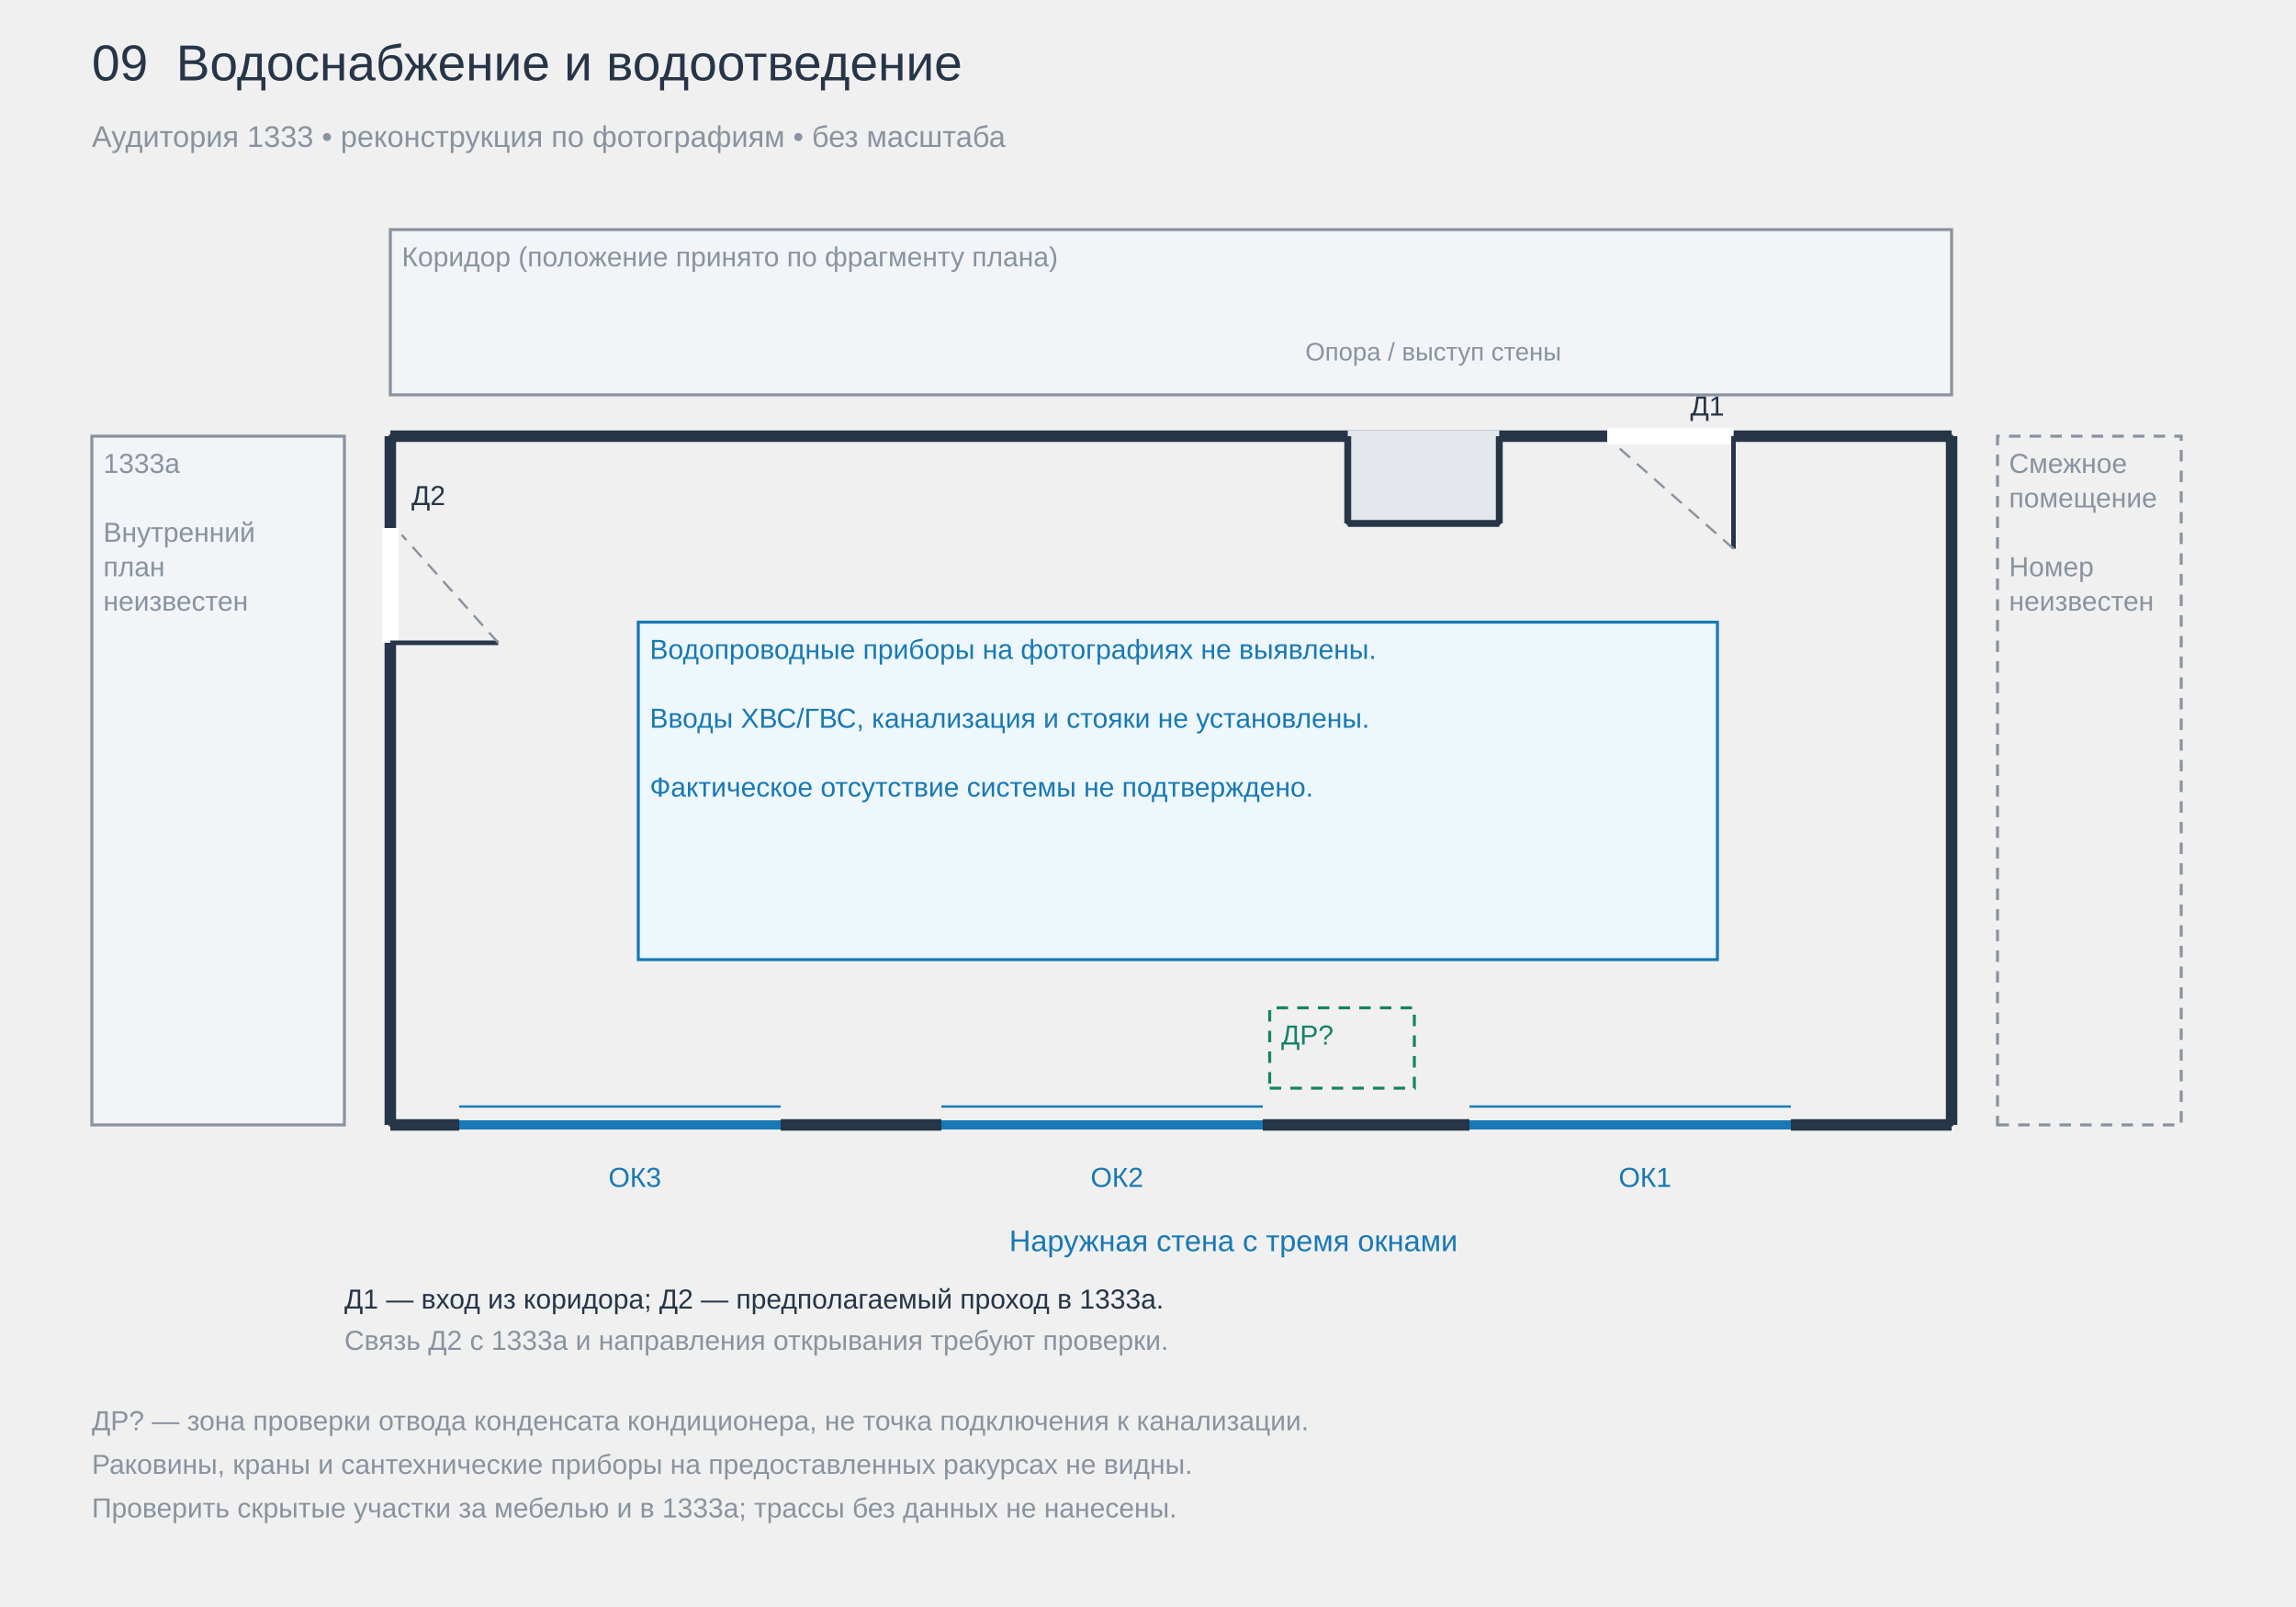
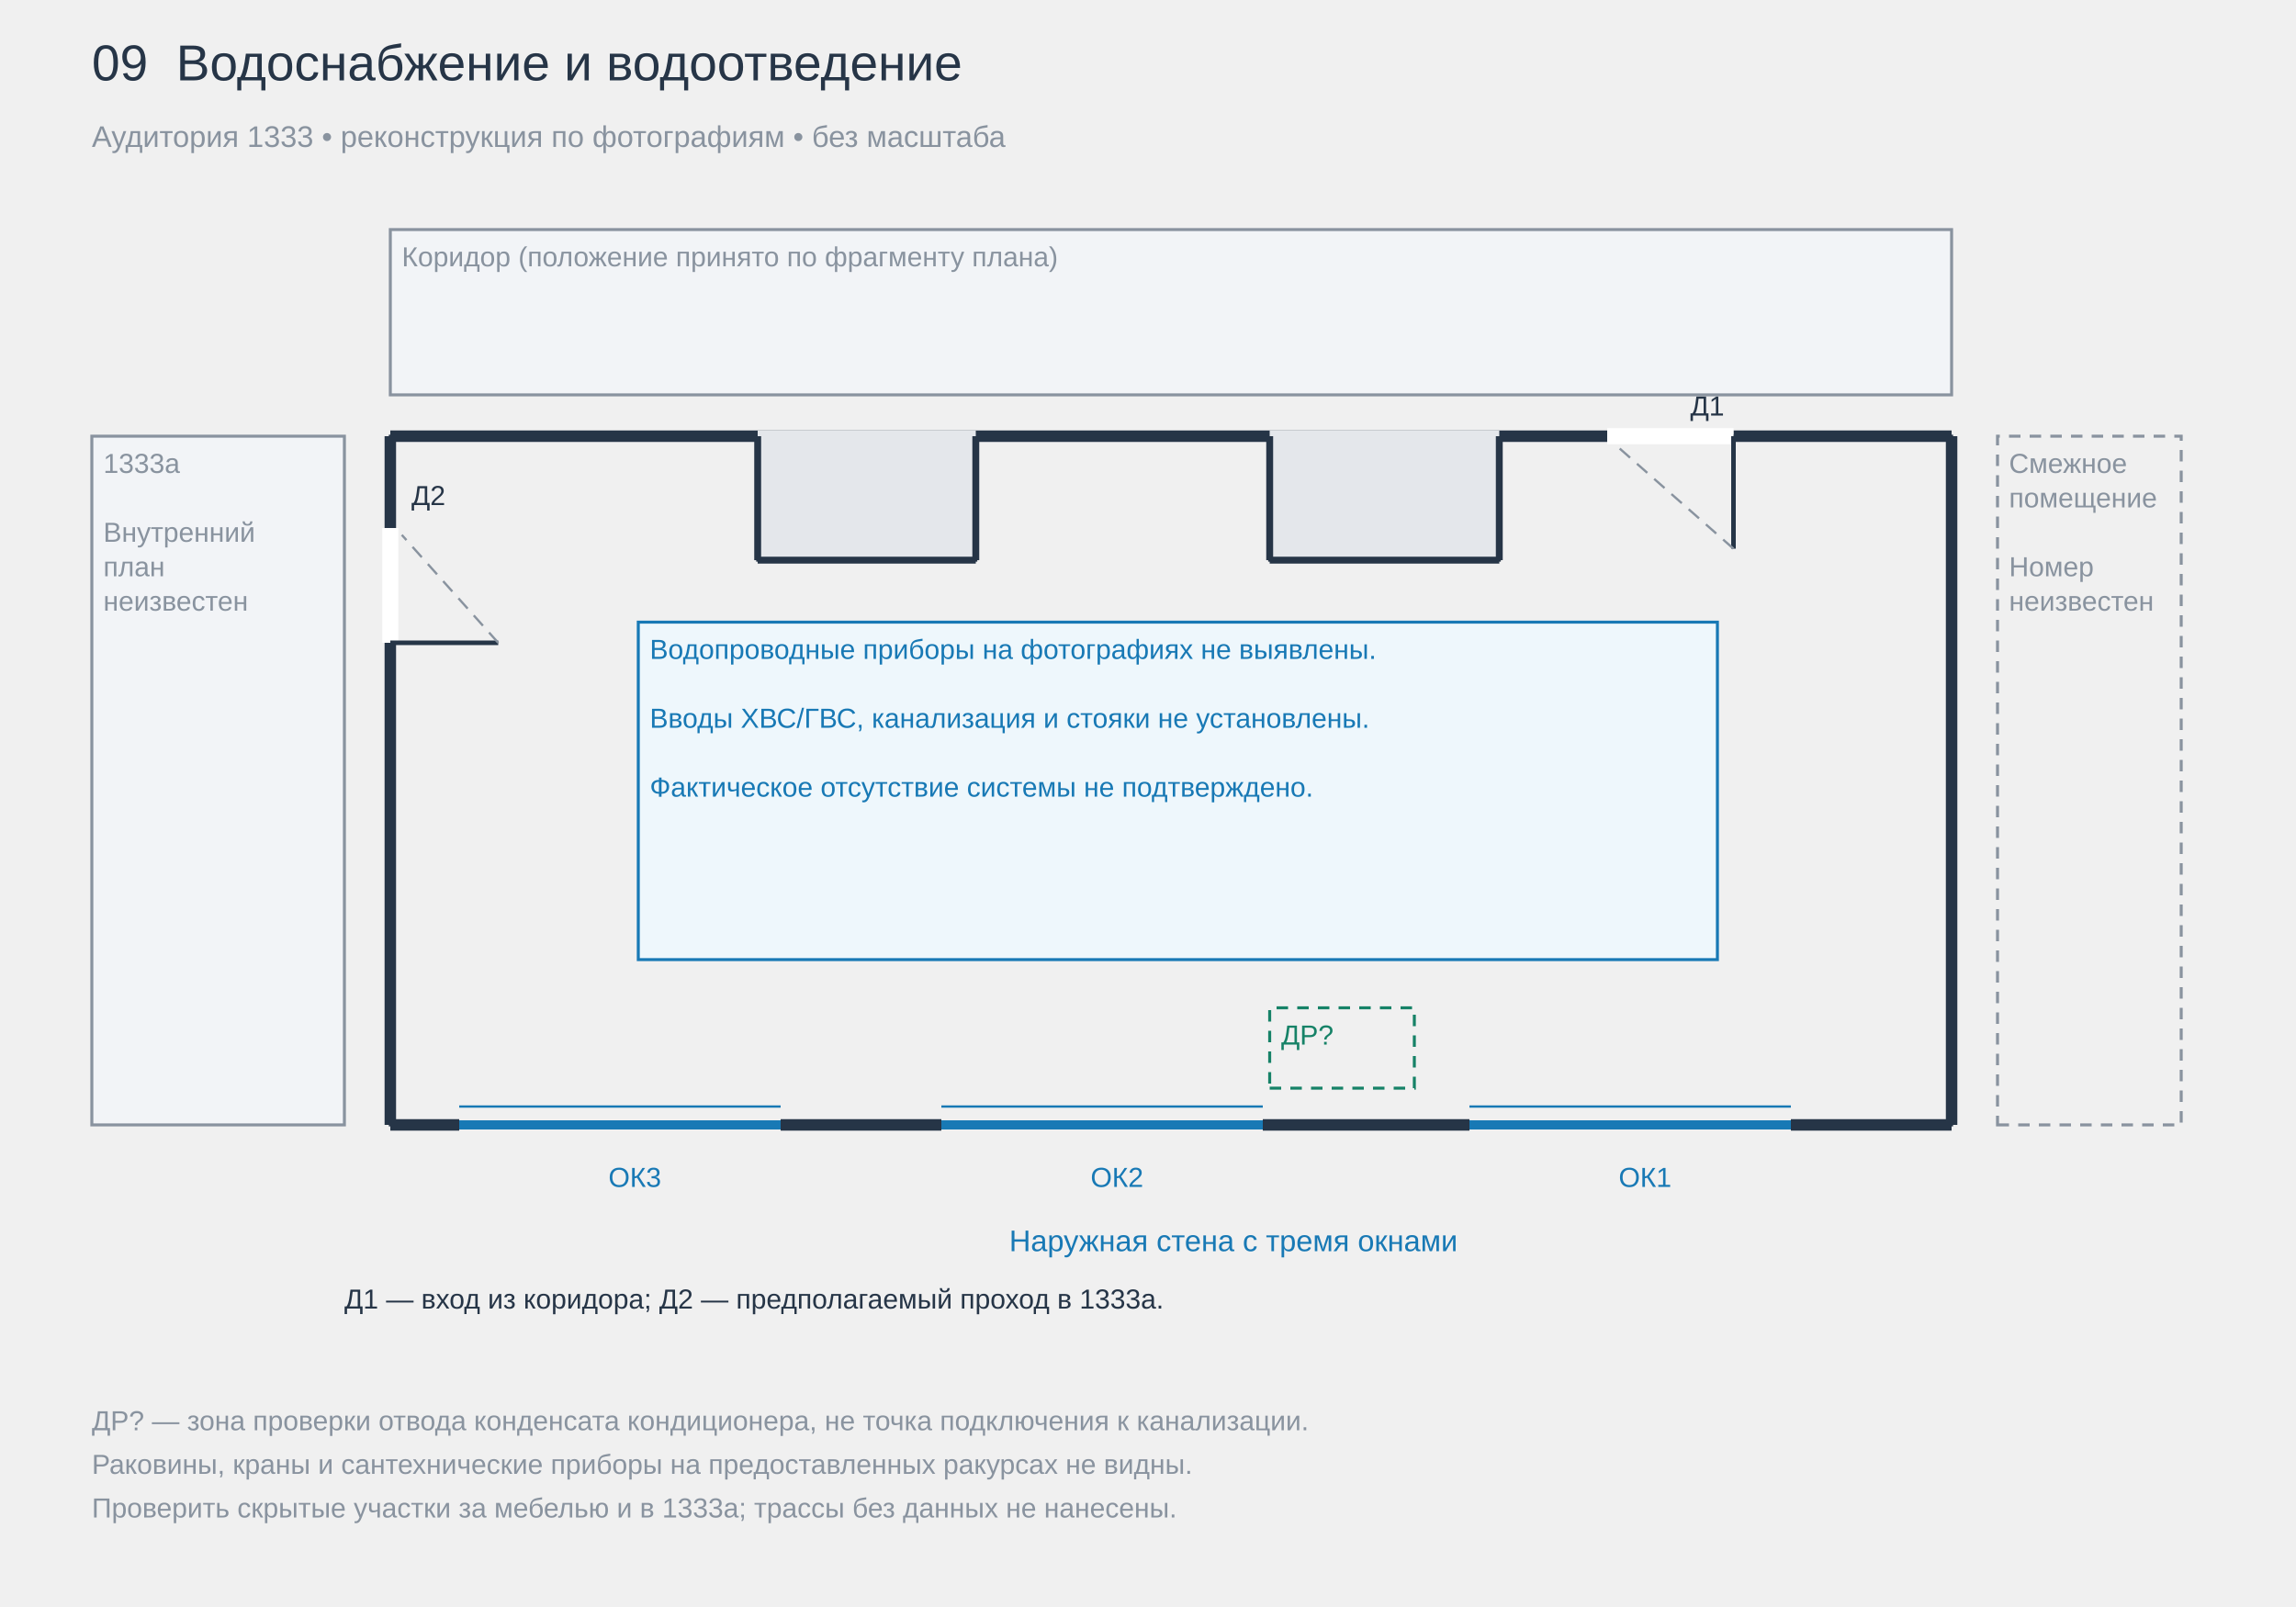
<svg xmlns="http://www.w3.org/2000/svg" version="1.1" width="1000" height="700" viewBox="0 0 1000 700">
  <text fill="#263547" xml:space="preserve" transform="matrix(1 0 -0 1 0 700)" font-size="22" font-family="Arial">
    <tspan y="-665" x="40 52.232 64.464 70.558 76.652 91.304 103.536 116.362 128.594 139.594 151.738 163.97 176.554 191.25 203.482 215.626 227.902 240.134 246.228 258.504 264.598 276.28 288.512 301.338 313.57 325.802 335.878 347.56 359.792 372.618 384.85 396.994 409.27">09  Водоснабжение и водоотведение</tspan>
  </text>
  <text fill="#89939f" xml:space="preserve" transform="matrix(1 0 -0 1 0 700)" font-size="13" font-family="Arial">
    <tspan y="-636" x="40 48.658 55.158 62.737 69.991 75.945 83.173 90.401 97.655 104.688 108.289 115.517 119.846 127.074 134.302 141.53 145.131 149.681 153.282 160.51 167.738 173.419 180.647 187.823 194.323 200.277 207.505 214.005 219.686 227.122 234.376 241.409 245.01 252.043 259.271 262.872 273.558 280.786 286.74 293.968 298.7 305.928 313.156 323.842 331.096 338.129 347.06 350.661 355.211 358.812 366.248 373.476 379.43 383.031 391.962 399.19 405.69 416.116 422.07 429.298 436.734">Аудитория 1­333 • реконструкция по фотографиям • без масштаба</tspan>
  </text>
  <path transform="matrix(1,0,0,-1,0,700)" d="M170 528H850V600H170Z" fill="#f2f4f7" />
  <path transform="matrix(1,0,0,-1,0,700)" stroke-width="1.3" stroke-linecap="butt" stroke-miterlimit="10" stroke-linejoin="miter" fill="none" stroke="#89939f" d="M170 528H850V600H170Z" />
  <text fill="#89939f" xml:space="preserve" transform="matrix(1 0 -0 1 0 700)" font-size="12" font-family="Arial">
    <tspan y="-584" x="175 181.984 188.656 195.328 202.024 209.02 215.692 222.364 225.688 229.684 236.176 242.848 249.844 256.516 264.532 271.204 277.828 284.524 291.196 294.52 301.012 307.684 314.38 321.004 327.496 332.992 339.664 342.988 349.48 356.152 359.476 369.34 376.012 382.684 387.052 395.296 401.968 408.592 414.088 420.088 423.412 429.904 436.9 443.572 450.196 456.868">Коридор (положение принято по фрагменту плана)</tspan>
  </text>
  <path transform="matrix(1,0,0,-1,0,700)" d="M40 210H150V510H40Z" fill="#f2f4f7" />
  <path transform="matrix(1,0,0,-1,0,700)" stroke-width="1.3" stroke-linecap="butt" stroke-miterlimit="10" stroke-linejoin="miter" fill="none" stroke="#89939f" d="M40 210H150V510H40Z" />
  <text fill="#89939f" xml:space="preserve" transform="matrix(1 0 -0 1 0 700)" font-size="12" font-family="Arial">
    <tspan y="-494" x="45 51.672 55.668 62.34 69.012 75.684">1­333а</tspan>
  </text>
  <text fill="#89939f" xml:space="preserve" transform="matrix(1 0 -0 1 0 700)" font-size="12" font-family="Arial">
    <tspan y="-464" x="45 52.992 59.616 65.616 71.112 77.784 84.456 91.08 97.704 104.4">Внутренний</tspan>
  </text>
  <text fill="#89939f" xml:space="preserve" transform="matrix(1 0 -0 1 0 700)" font-size="12" font-family="Arial">
    <tspan y="-449" x="45 51.492 58.488 65.16">план</tspan>
  </text>
  <text fill="#89939f" xml:space="preserve" transform="matrix(1 0 -0 1 0 700)" font-size="12" font-family="Arial">
    <tspan y="-434" x="45 51.624 58.296 64.992 70.488 76.86 83.532 89.532 95.028 101.7">неизвестен</tspan>
  </text>
  <path transform="matrix(1,0,0,-1,0,700)" stroke-width="1.3" stroke-linecap="butt" stroke-dasharray="5,4" stroke-miterlimit="10" stroke-linejoin="miter" fill="none" stroke="#89939f" d="M870 210H950V510H870Z" />
  <text fill="#89939f" xml:space="preserve" transform="matrix(1 0 -0 1 0 700)" font-size="12" font-family="Arial">
    <tspan y="-494" x="875 883.664 891.908 898.58 906.596 913.22 919.892">Смежное</tspan>
  </text>
  <text fill="#89939f" xml:space="preserve" transform="matrix(1 0 -0 1 0 700)" font-size="12" font-family="Arial">
    <tspan y="-479" x="875 881.492 888.164 896.408 903.08 912.944 919.616 926.24 932.936">помещение</tspan>
  </text>
  <text fill="#89939f" xml:space="preserve" transform="matrix(1 0 -0 1 0 700)" font-size="12" font-family="Arial">
    <tspan y="-449" x="875 883.664 890.336 898.58 905.252">Номер</tspan>
  </text>
  <text fill="#89939f" xml:space="preserve" transform="matrix(1 0 -0 1 0 700)" font-size="12" font-family="Arial">
    <tspan y="-434" x="875 881.624 888.296 894.992 900.488 906.86 913.532 919.532 925.028 931.7">неизвестен</tspan>
  </text>
  <path transform="matrix(1,0,0,-1,0,700)" stroke-width="1.3" stroke-linecap="butt" stroke-miterlimit="10" stroke-linejoin="miter" fill="none" stroke="#263547" d="M170 210H850V510H170Z" />
  <path transform="matrix(1,0,0,-1,0,700)" stroke-width="5" stroke-linecap="butt" stroke-miterlimit="10" stroke-linejoin="miter" fill="none" stroke="#263547" d="M850 510H755" />
  <path transform="matrix(1,0,0,-1,0,700)" stroke-width="5" stroke-linecap="butt" stroke-miterlimit="10" stroke-linejoin="miter" fill="none" stroke="#263547" d="M700 510H170" />
  <path transform="matrix(1,0,0,-1,0,700)" stroke-width="5" stroke-linecap="butt" stroke-miterlimit="10" stroke-linejoin="miter" fill="none" stroke="#263547" d="M850 510V210" />
  <path transform="matrix(1,0,0,-1,0,700)" stroke-width="5" stroke-linecap="butt" stroke-miterlimit="10" stroke-linejoin="miter" fill="none" stroke="#263547" d="M170 510V470" />
  <path transform="matrix(1,0,0,-1,0,700)" stroke-width="5" stroke-linecap="butt" stroke-miterlimit="10" stroke-linejoin="miter" fill="none" stroke="#263547" d="M170 420V210" />
  <path transform="matrix(1,0,0,-1,0,700)" stroke-width="5" stroke-linecap="butt" stroke-miterlimit="10" stroke-linejoin="miter" fill="none" stroke="#263547" d="M850 210H780" />
  <path transform="matrix(1,0,0,-1,0,700)" stroke-width="5" stroke-linecap="butt" stroke-miterlimit="10" stroke-linejoin="miter" fill="none" stroke="#263547" d="M640 210H550" />
  <path transform="matrix(1,0,0,-1,0,700)" stroke-width="5" stroke-linecap="butt" stroke-miterlimit="10" stroke-linejoin="miter" fill="none" stroke="#263547" d="M410 210H340" />
  <path transform="matrix(1,0,0,-1,0,700)" stroke-width="5" stroke-linecap="butt" stroke-miterlimit="10" stroke-linejoin="miter" fill="none" stroke="#263547" d="M200 210H170" />
  <path transform="matrix(1,0,0,-1,0,700)" stroke-width="7" stroke-linecap="butt" stroke-miterlimit="10" stroke-linejoin="miter" fill="none" stroke="#ffffff" d="M755 510H700" />
  <path transform="matrix(1,0,0,-1,0,700)" stroke-width="7" stroke-linecap="butt" stroke-miterlimit="10" stroke-linejoin="miter" fill="none" stroke="#ffffff" d="M170 470V420" />
  <path transform="matrix(1,0,0,-1,0,700)" stroke-width="2" stroke-linecap="butt" stroke-miterlimit="10" stroke-linejoin="miter" fill="none" stroke="#263547" d="M755 510V461" />
  <path transform="matrix(1,0,0,-1,0,700)" stroke-width="1" stroke-linecap="butt" stroke-dasharray="6,4" stroke-miterlimit="10" stroke-linejoin="miter" fill="none" stroke="#89939f" d="M755 461 705 505" />
  <text fill="#263547" xml:space="preserve" transform="matrix(1 0 -0 1 0 700)" font-size="12" font-family="Arial">
    <tspan y="-519" x="736.199 744.323">Д1</tspan>
  </text>
  <path transform="matrix(1,0,0,-1,0,700)" stroke-width="2" stroke-linecap="butt" stroke-miterlimit="10" stroke-linejoin="miter" fill="none" stroke="#263547" d="M170 420H217" />
  <path transform="matrix(1,0,0,-1,0,700)" stroke-width="1" stroke-linecap="butt" stroke-dasharray="6,4" stroke-miterlimit="10" stroke-linejoin="miter" fill="none" stroke="#89939f" d="M217 420 175 467" />
  <text fill="#263547" xml:space="preserve" transform="matrix(1 0 -0 1 0 700)" font-size="12" font-family="Arial">
    <tspan y="-480" x="179.199 187.323">Д2</tspan>
  </text>
  <path transform="matrix(1,0,0,-1,0,700)" stroke-width="4" stroke-linecap="butt" stroke-miterlimit="10" stroke-linejoin="miter" fill="none" stroke="#1879b5" d="M780 210H640" />
  <path transform="matrix(1,0,0,-1,0,700)" stroke-width="1" stroke-linecap="butt" stroke-miterlimit="10" stroke-linejoin="miter" fill="none" stroke="#1879b5" d="M780 218H640" />
  <text fill="#1879b5" xml:space="preserve" transform="matrix(1 0 -0 1 0 700)" font-size="12" font-family="Arial">
    <tspan y="-183" x="705.002 714.326 721.31">ОК1</tspan>
  </text>
  <path transform="matrix(1,0,0,-1,0,700)" stroke-width="4" stroke-linecap="butt" stroke-miterlimit="10" stroke-linejoin="miter" fill="none" stroke="#1879b5" d="M550 210H410" />
  <path transform="matrix(1,0,0,-1,0,700)" stroke-width="1" stroke-linecap="butt" stroke-miterlimit="10" stroke-linejoin="miter" fill="none" stroke="#1879b5" d="M550 218H410" />
  <text fill="#1879b5" xml:space="preserve" transform="matrix(1 0 -0 1 0 700)" font-size="12" font-family="Arial">
    <tspan y="-183" x="475.002 484.326 491.31">ОК2</tspan>
  </text>
  <path transform="matrix(1,0,0,-1,0,700)" stroke-width="4" stroke-linecap="butt" stroke-miterlimit="10" stroke-linejoin="miter" fill="none" stroke="#1879b5" d="M340 210H200" />
  <path transform="matrix(1,0,0,-1,0,700)" stroke-width="1" stroke-linecap="butt" stroke-miterlimit="10" stroke-linejoin="miter" fill="none" stroke="#1879b5" d="M340 218H200" />
  <text fill="#1879b5" xml:space="preserve" transform="matrix(1 0 -0 1 0 700)" font-size="12" font-family="Arial">
    <tspan y="-183" x="265.002 274.326 281.31">ОК3</tspan>
  </text>
  <text fill="#1879b5" xml:space="preserve" transform="matrix(1 0 -0 1 0 700)" font-size="13" font-family="Arial">
    <tspan y="-155" x="439.549 448.935 456.163 463.391 469.891 478.575 485.751 492.979 500.012 503.613 510.113 516.067 523.295 530.471 537.699 541.3 547.8 551.401 557.355 564.583 571.811 580.742 587.775 591.376 598.605 604.285 611.462 618.69 627.621">Наружная стена с тремя окнами</tspan>
  </text>
-   <path transform="matrix(1,0,0,-1,0,700)" d="M587 472H653V510H587Z" fill="#e4e7eb" />
-   <path transform="matrix(1,0,0,-1,0,700)" stroke-width="1.3" stroke-linecap="butt" stroke-miterlimit="10" stroke-linejoin="miter" fill="none" stroke="#263547" d="M587 472H653V510H587Z" />
-   <path transform="matrix(1,0,0,-1,0,700)" stroke-width="5" stroke-linecap="butt" stroke-miterlimit="10" stroke-linejoin="miter" fill="none" stroke="#e4e7eb" d="M653 510H587" />
-   <path transform="matrix(1,0,0,-1,0,700)" stroke-width="3" stroke-linecap="butt" stroke-miterlimit="10" stroke-linejoin="miter" fill="none" stroke="#263547" d="M653 510V472" />
-   <path transform="matrix(1,0,0,-1,0,700)" stroke-width="3" stroke-linecap="butt" stroke-miterlimit="10" stroke-linejoin="miter" fill="none" stroke="#263547" d="M653 472H587" />
-   <path transform="matrix(1,0,0,-1,0,700)" stroke-width="3" stroke-linecap="butt" stroke-miterlimit="10" stroke-linejoin="miter" fill="none" stroke="#263547" d="M587 472V510" />
-   <text fill="#89939f" xml:space="preserve" transform="matrix(1 0 -0 1 0 700)" font-size="11" font-family="Arial">
-     <tspan y="-543" x="568.528 577.075 583.026 589.142 595.258 601.374 604.421 607.468 610.515 616.356 624.254 629.754 634.792 640.292 646.243 649.29 654.79 659.828 665.944 672.016">Опора / выступ стены</tspan>
-   </text>
+   <path transform="matrix(1,0,0,-1,0,700)" d="M553 456H653V510H553Z" fill="#e4e7eb" />
+   <path transform="matrix(1,0,0,-1,0,700)" stroke-width="1.3" stroke-linecap="butt" stroke-miterlimit="10" stroke-linejoin="miter" fill="none" stroke="#263547" d="M553 456H653V510H553Z" />
+   <path transform="matrix(1,0,0,-1,0,700)" stroke-width="5" stroke-linecap="butt" stroke-miterlimit="10" stroke-linejoin="miter" fill="none" stroke="#e4e7eb" d="M653 510H553" />
+   <path transform="matrix(1,0,0,-1,0,700)" stroke-width="3" stroke-linecap="butt" stroke-miterlimit="10" stroke-linejoin="miter" fill="none" stroke="#263547" d="M653 510V456" />
+   <path transform="matrix(1,0,0,-1,0,700)" stroke-width="3" stroke-linecap="butt" stroke-miterlimit="10" stroke-linejoin="miter" fill="none" stroke="#263547" d="M653 456H553" />
+   <path transform="matrix(1,0,0,-1,0,700)" stroke-width="3" stroke-linecap="butt" stroke-miterlimit="10" stroke-linejoin="miter" fill="none" stroke="#263547" d="M553 456V510" />
+   <path transform="matrix(1,0,0,-1,0,700)" d="M330 456H425V510H330Z" fill="#e4e7eb" />
+   <path transform="matrix(1,0,0,-1,0,700)" stroke-width="1.3" stroke-linecap="butt" stroke-miterlimit="10" stroke-linejoin="miter" fill="none" stroke="#263547" d="M330 456H425V510H330Z" />
+   <path transform="matrix(1,0,0,-1,0,700)" stroke-width="5" stroke-linecap="butt" stroke-miterlimit="10" stroke-linejoin="miter" fill="none" stroke="#e4e7eb" d="M425 510H330" />
+   <path transform="matrix(1,0,0,-1,0,700)" stroke-width="3" stroke-linecap="butt" stroke-miterlimit="10" stroke-linejoin="miter" fill="none" stroke="#263547" d="M425 510V456" />
+   <path transform="matrix(1,0,0,-1,0,700)" stroke-width="3" stroke-linecap="butt" stroke-miterlimit="10" stroke-linejoin="miter" fill="none" stroke="#263547" d="M425 456H330" />
+   <path transform="matrix(1,0,0,-1,0,700)" stroke-width="3" stroke-linecap="butt" stroke-miterlimit="10" stroke-linejoin="miter" fill="none" stroke="#263547" d="M330 456V510" />
  <text fill="#263547" xml:space="preserve" transform="matrix(1 0 -0 1 0 700)" font-size="12" font-family="Arial">
    <tspan y="-130" x="150 158.124 164.796 168.12 180.12 183.444 189.816 195.816 202.488 209.484 212.808 219.504 225 228.324 233.568 240.24 246.912 253.608 260.604 267.276 273.948 280.62 283.944 287.268 295.392 302.064 305.388 317.388 320.712 327.204 333.876 340.548 347.544 354.036 360.708 367.704 374.376 378.744 385.416 392.088 400.332 408.948 415.644 418.968 425.46 432.132 438.804 444.804 451.476 458.472 461.796 468.168 471.492 478.164 482.16 488.832 495.504 502.176 508.848">Д1 — вход из коридора; Д2 — предполагаемый проход в 1­333а.</tspan>
-   </text>
-   <text fill="#89939f" xml:space="preserve" transform="matrix(1 0 -0 1 0 700)" font-size="12" font-family="Arial">
-     <tspan y="-112" x="150 158.664 165.036 171.528 177.024 183.264 186.588 194.712 201.384 204.708 210.708 214.032 220.704 224.7 231.372 238.044 244.716 251.388 254.712 261.408 264.732 271.356 278.028 284.52 291.192 297.864 304.236 311.232 317.904 324.528 331.224 337.716 341.04 347.712 353.208 358.452 365.124 373.74 380.112 386.784 393.408 400.104 406.596 409.92 415.416 422.088 428.76 435.624 441.624 450.624 456.12 459.444 465.936 472.608 479.28 485.652 492.324 498.996 504.24 510.936">Связь Д2 с 1­333а и направления открывания требуют проверки.</tspan>
  </text>
  <path transform="matrix(1,0,0,-1,0,700)" d="M278 282H748V429H278Z" fill="#eef7fc" />
  <path transform="matrix(1,0,0,-1,0,700)" stroke-width="1.3" stroke-linecap="butt" stroke-miterlimit="10" stroke-linejoin="miter" fill="none" stroke="#1879b5" d="M278 282H748V429H278Z" />
  <text fill="#1879b5" xml:space="preserve" transform="matrix(1 0 -0 1 0 700)" font-size="12" font-family="Arial">
    <tspan y="-413" x="283 290.992 297.664 304.66 311.332 317.824 324.496 331.168 337.54 344.212 351.208 357.832 366.448 373.12 376.444 382.936 389.608 396.304 403.168 409.84 416.512 425.128 428.452 435.076 441.748 445.072 454.936 461.608 467.104 473.776 478.144 484.816 491.488 501.352 508.048 514.54 520.54 523.864 530.488 537.16 540.484 546.856 555.472 561.964 568.336 575.332 582.004 588.628 597.244">Водопроводные приборы на фотографиях не выявлены.</tspan>
  </text>
  <text fill="#1879b5" xml:space="preserve" transform="matrix(1 0 -0 1 0 700)" font-size="12" font-family="Arial">
    <tspan y="-383" x="283 290.992 297.364 304.036 311.032 319.648 322.972 330.964 338.956 347.62 350.944 357.436 365.428 374.092 377.416 380.74 385.984 392.656 399.28 405.952 412.948 419.644 425.14 431.812 438.676 445.372 451.864 455.188 461.884 465.208 471.208 476.704 483.376 489.868 495.112 501.808 505.132 511.756 518.428 521.752 527.752 533.752 539.248 545.92 552.544 559.216 565.588 572.584 579.256 585.88 594.496">Вводы ХВС/ГВС, канализация и стояки не установлены.</tspan>
  </text>
  <text fill="#1879b5" xml:space="preserve" transform="matrix(1 0 -0 1 0 700)" font-size="12" font-family="Arial">
    <tspan y="-353" x="283 292.12 298.792 304.036 309.532 316.228 322.468 329.14 335.14 340.384 347.056 353.728 357.052 363.724 369.22 375.22 381.22 386.716 392.716 398.212 404.584 411.28 417.952 421.276 427.276 433.972 439.972 445.468 452.14 460.384 469 472.324 478.948 485.62 488.944 495.436 502.108 509.104 514.6 520.972 527.644 534.316 542.332 549.328 556 562.624 569.296">Фактическое отсутствие системы не подтверждено.</tspan>
  </text>
  <path transform="matrix(1,0,0,-1,0,700)" stroke-width="1.3" stroke-linecap="butt" stroke-dasharray="5,4" stroke-miterlimit="10" stroke-linejoin="miter" fill="none" stroke="#168267" d="M553 226H616V261H553Z" />
  <text fill="#168267" xml:space="preserve" transform="matrix(1 0 -0 1 0 700)" font-size="12" font-family="Arial">
    <tspan y="-245" x="558 566.124 574.116">ДР?</tspan>
  </text>
  <text fill="#89939f" xml:space="preserve" transform="matrix(1 0 -0 1 0 700)" font-size="12" font-family="Arial">
    <tspan y="-77" x="40 48.124 56.116 62.788 66.112 78.112 81.436 86.932 93.604 100.228 106.9 110.224 116.716 123.388 130.06 136.432 143.104 149.776 155.02 161.716 165.04 171.712 177.208 183.58 190.252 197.248 203.92 207.244 212.488 219.16 225.784 232.78 239.452 246.076 252.076 258.748 264.244 270.916 274.24 279.484 286.156 292.78 299.776 306.472 313.336 320.032 326.704 333.328 340 346.672 353.344 356.668 359.992 366.616 373.288 376.612 382.108 388.78 395.02 400.264 406.936 410.26 416.752 423.424 430.42 435.664 442.66 451.66 457.9 464.572 471.196 477.892 484.384 487.708 492.952 496.276 501.52 508.192 514.816 521.488 528.484 535.18 540.676 547.348 554.212 560.908 567.604">ДР? — зона проверки отвода конденсата кондиционера, не точка подключения к канализации.</tspan>
  </text>
  <text fill="#89939f" xml:space="preserve" transform="matrix(1 0 -0 1 0 700)" font-size="12" font-family="Arial">
    <tspan y="-58" x="40 47.992 54.664 59.908 66.58 72.952 79.648 86.272 94.888 98.212 101.536 106.78 113.452 120.124 126.748 135.364 138.688 145.384 148.708 154.708 161.38 168.004 173.5 180.172 186.172 192.796 199.492 205.732 212.404 218.404 223.648 230.344 237.016 240.34 246.832 253.504 260.2 267.064 273.736 280.408 289.024 292.348 298.972 305.644 308.968 315.46 322.132 328.804 335.8 342.472 348.472 353.968 360.64 367.012 374.008 380.68 387.304 393.928 402.544 408.544 411.868 418.54 425.212 430.456 436.456 443.128 449.128 455.8 461.8 465.124 471.748 478.42 481.744 488.116 494.812 501.808 508.432 517.048">Раковины, краны и сантехнические приборы на предоставленных ракурсах не видны.</tspan>
  </text>
  <text fill="#89939f" xml:space="preserve" transform="matrix(1 0 -0 1 0 700)" font-size="12" font-family="Arial">
    <tspan y="-39" x="40 48.616 55.288 61.96 68.332 75.004 81.676 88.372 93.868 100.108 103.432 109.432 114.676 121.348 129.964 135.46 144.076 150.748 154.072 160.072 166.312 172.984 178.984 184.48 189.724 196.42 199.744 205.24 211.912 215.236 223.48 230.152 237.016 243.688 250.684 256.924 265.924 269.248 275.944 279.268 285.64 288.964 295.636 299.632 306.304 312.976 319.648 326.32 329.644 332.968 338.464 345.136 351.808 357.808 363.808 372.424 375.748 382.612 389.284 394.78 398.104 405.1 411.772 418.396 425.02 433.636 439.636 442.96 449.584 456.256 459.58 466.204 472.876 479.5 486.172 492.172 498.844 505.468 514.084">Проверить скрытые участки за мебелью и в 1­333а; трассы без данных не нанесены.</tspan>
  </text>
</svg>
